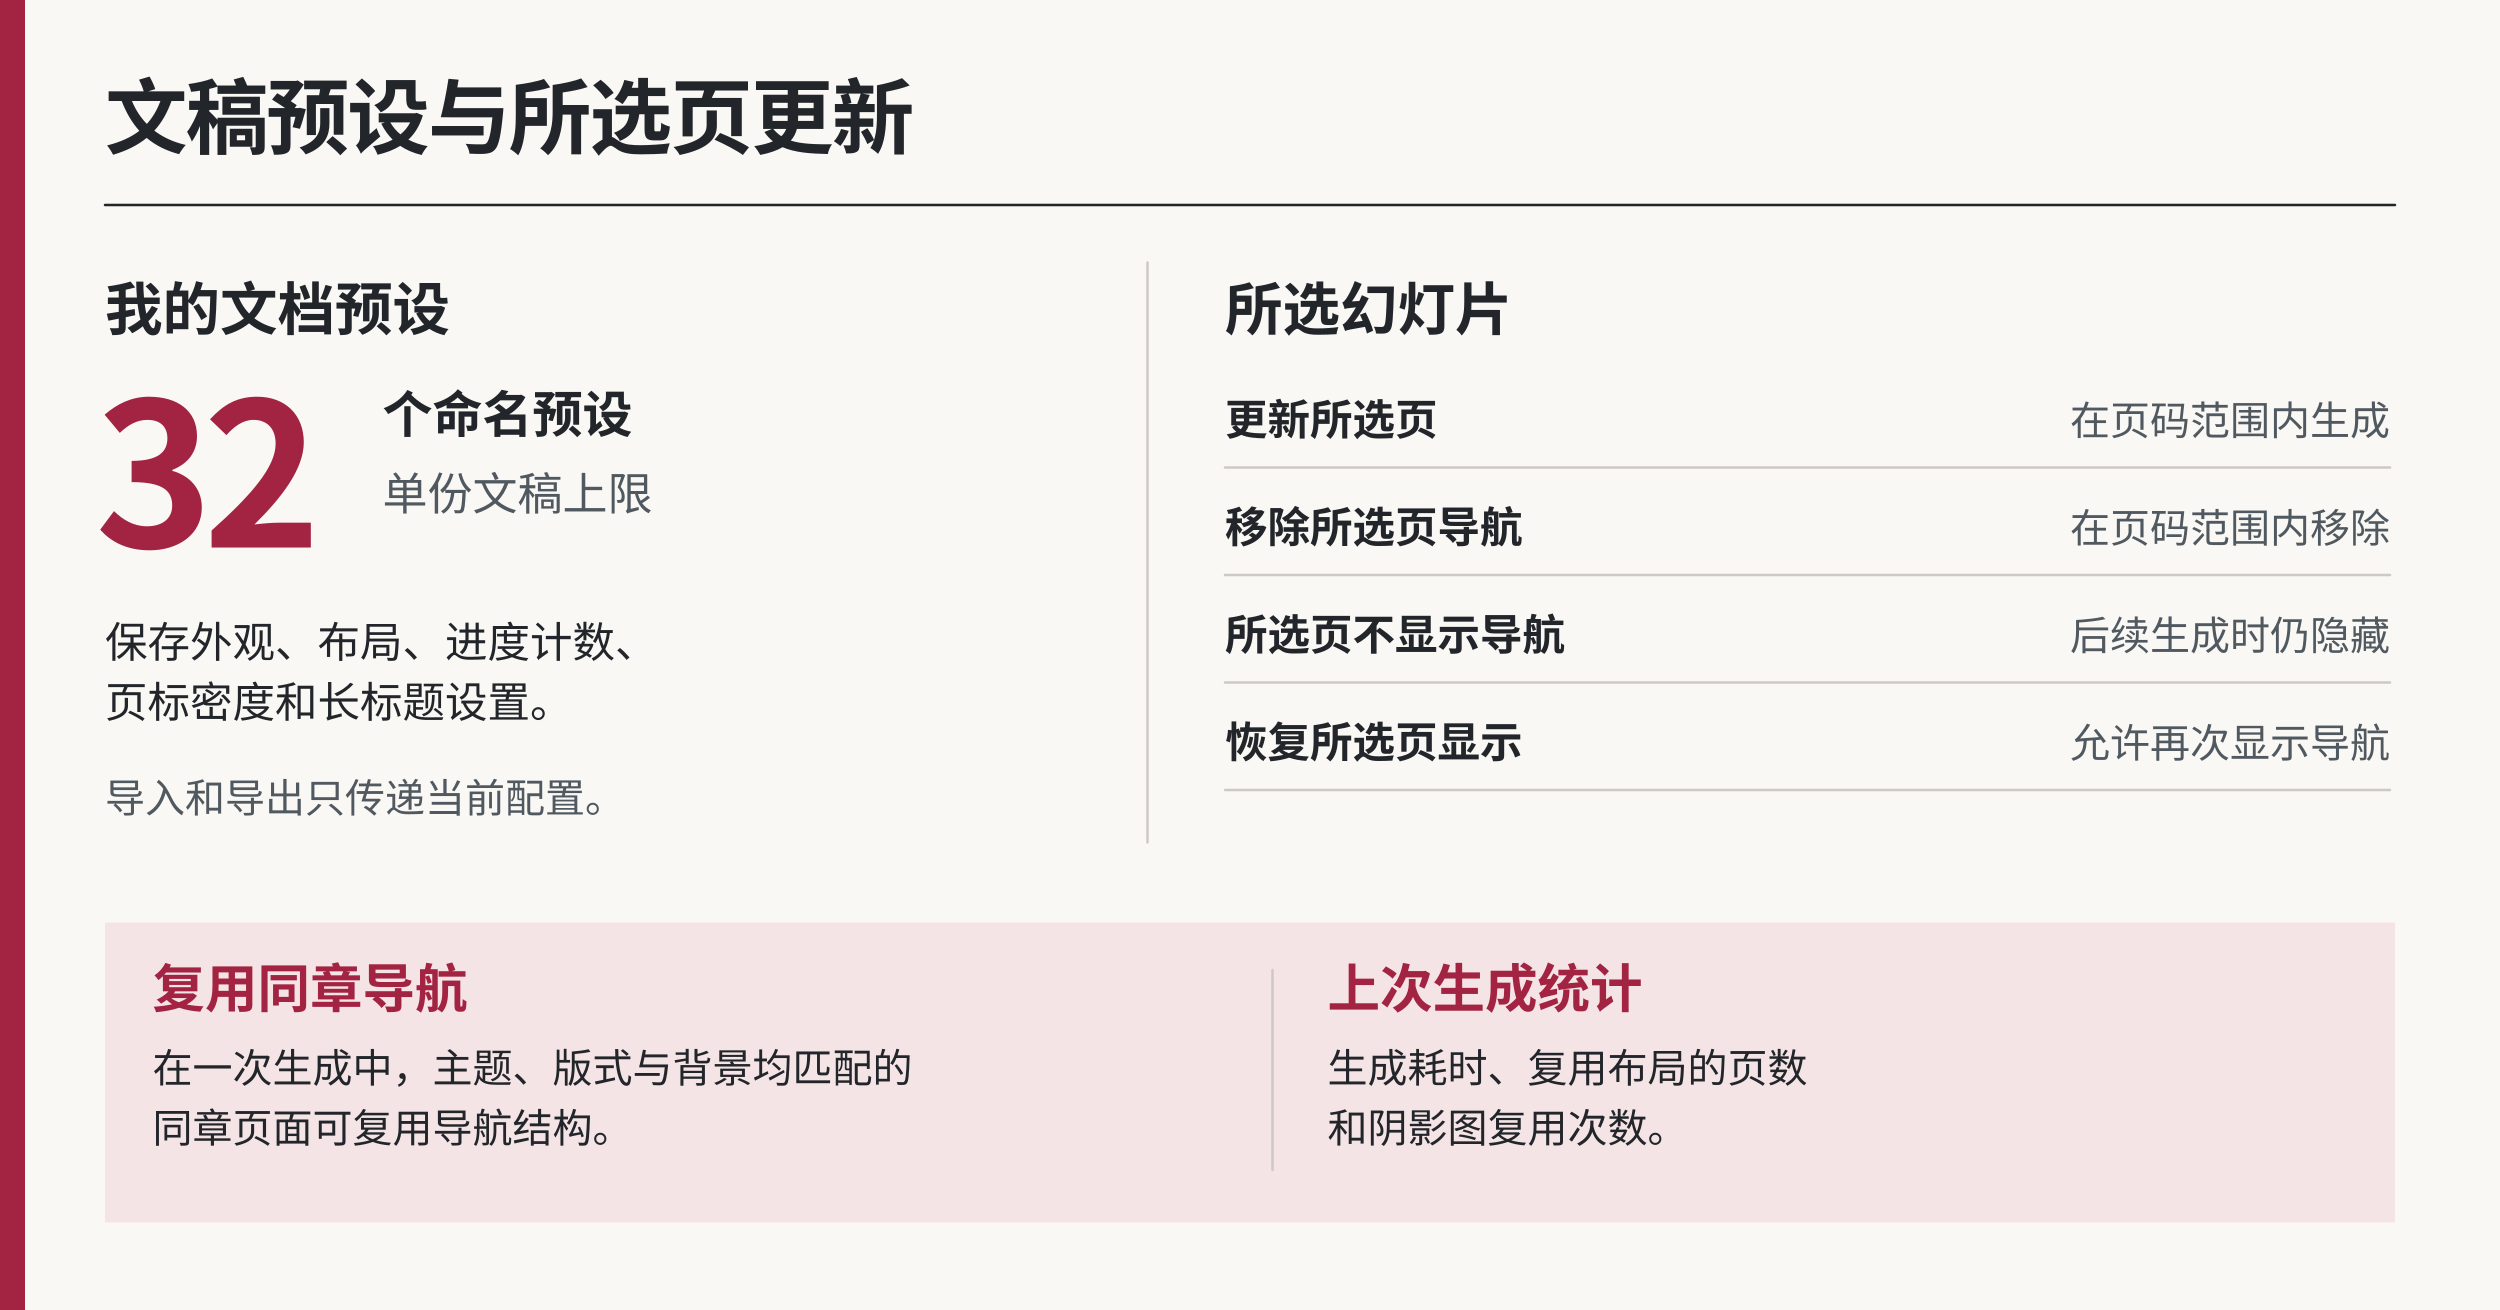
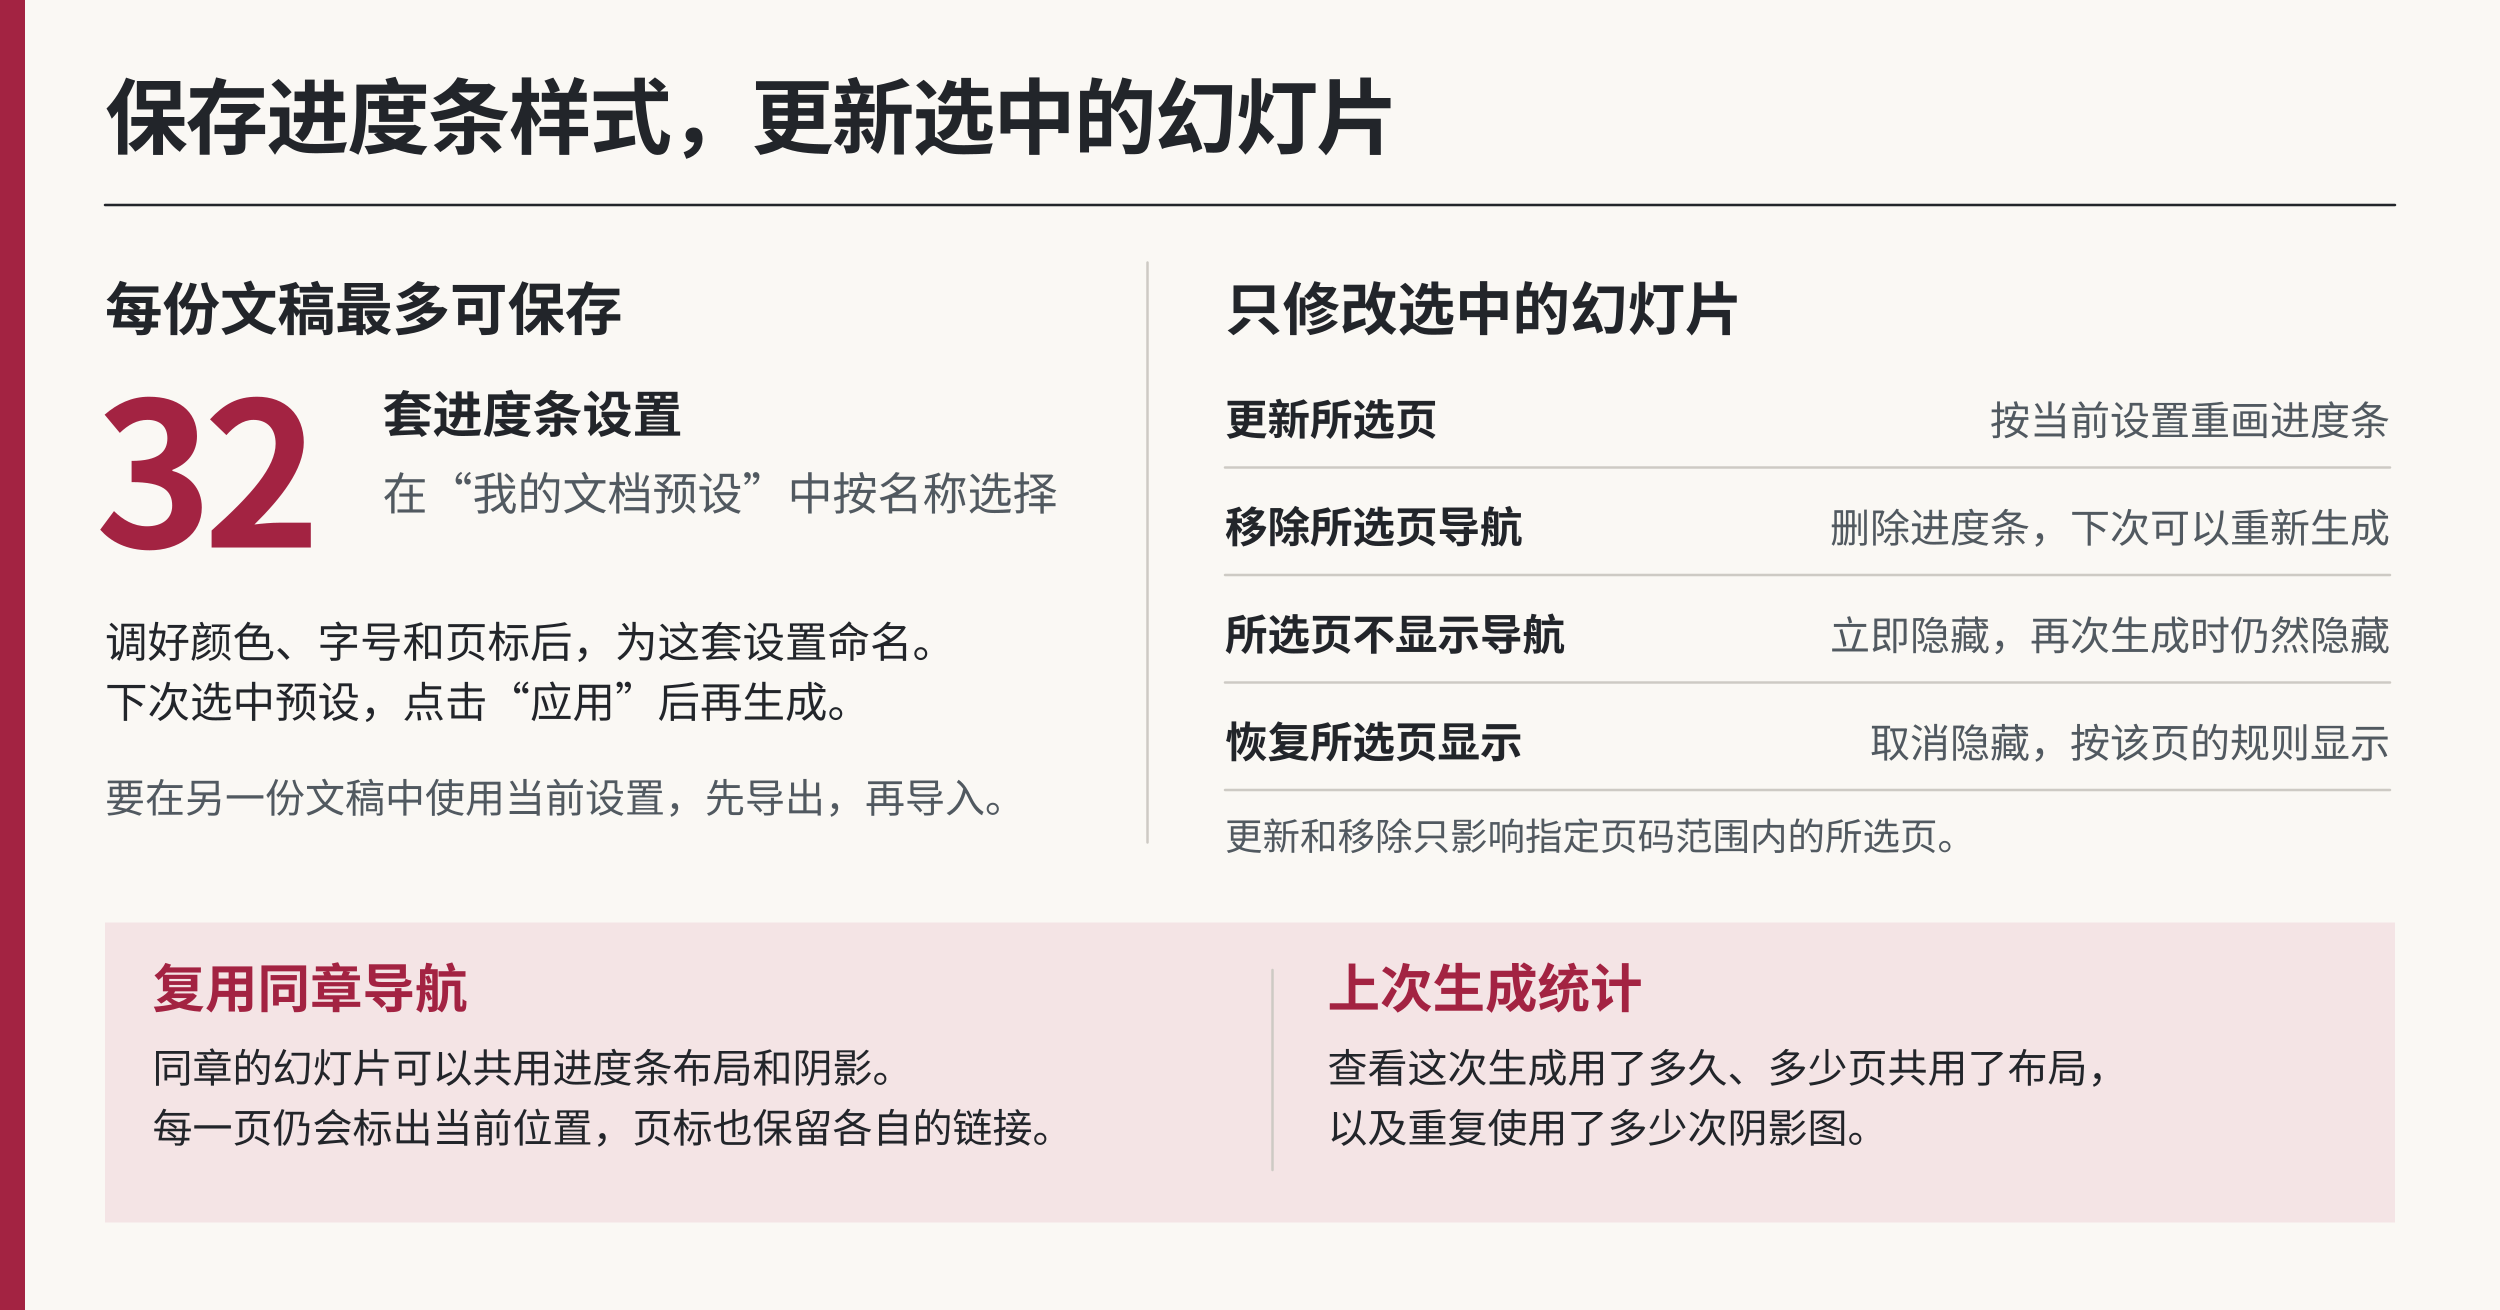
<svg xmlns="http://www.w3.org/2000/svg" viewBox="0 0 1000 524" width="1000" height="524" role="img" aria-labelledby="title desc" xml:lang="zh">
  <rect x="0" y="0" width="1000" height="524" rx="0" fill="#FAF8F4" />
  <rect x="0" y="0" width="10" height="524" rx="0" fill="#A32342" />
-   <text x="42" y="59" fill="#22252A" font-family="'Microsoft YaHei','PingFang SC','Noto Sans CJK SC',Inter,Arial,sans-serif" font-size="33" font-weight="700" letter-spacing="-0.7" text-anchor="start">文稿预设与所选页更新</text>
+   <text x="42" y="59" fill="#22252A" font-family="'Microsoft YaHei','PingFang SC','Noto Sans CJK SC',Inter,Arial,sans-serif" font-size="33" font-weight="700" letter-spacing="-0.7" text-anchor="start">保存进度条样式，更新选中的幻灯片</text>
  <path d="M42 82L958 82" fill="none" stroke="#22252A" stroke-width="1" stroke-linejoin="round" stroke-linecap="round" />
  <path d="M459 105L459 337" fill="none" stroke="#CDCAC4" stroke-width="1" stroke-linejoin="round" stroke-linecap="round" />
-   <text x="42" y="132" fill="#22252A" font-family="'Microsoft YaHei','PingFang SC','Noto Sans CJK SC',Inter,Arial,sans-serif" font-size="23" font-weight="680" letter-spacing="0" text-anchor="start">我的文档预设</text>
+   <text x="42" y="132" fill="#22252A" font-family="'Microsoft YaHei','PingFang SC','Noto Sans CJK SC',Inter,Arial,sans-serif" font-size="23" font-weight="680" letter-spacing="0" text-anchor="start">每份文稿最多可保存</text>
  <text x="38" y="219" fill="#A32342" font-family="'Microsoft YaHei','PingFang SC','Noto Sans CJK SC',Inter,Arial,sans-serif" font-size="80" font-weight="730" letter-spacing="-4" text-anchor="start">32</text>
-   <text x="153" y="173" fill="#22252A" font-family="'Microsoft YaHei','PingFang SC','Noto Sans CJK SC',Inter,Arial,sans-serif" font-size="20" font-weight="620" letter-spacing="0" text-anchor="start">个命名预设</text>
-   <text x="153" y="204" fill="#515960" font-family="'Microsoft YaHei','PingFang SC','Noto Sans CJK SC',Inter,Arial,sans-serif" font-size="18" font-weight="400" letter-spacing="0" text-anchor="start">单份文稿上限</text>
-   <text x="42" y="263" fill="#22252A" font-family="'Microsoft YaHei','PingFang SC','Noto Sans CJK SC',Inter,Arial,sans-serif" font-size="17" font-weight="400" letter-spacing="0" text-anchor="start">保存外观、布局、进度计数、</text>
-   <text x="42" y="287" fill="#22252A" font-family="'Microsoft YaHei','PingFang SC','Noto Sans CJK SC',Inter,Arial,sans-serif" font-size="17" font-weight="400" letter-spacing="0" text-anchor="start">页标密度和长标题设置。</text>
-   <text x="42" y="325" fill="#515960" font-family="'Microsoft YaHei','PingFang SC','Noto Sans CJK SC',Inter,Arial,sans-serif" font-size="16" font-weight="400" letter-spacing="0" text-anchor="start">导入和导出只传递当前配置。</text>
-   <text x="490" y="132" fill="#22252A" font-family="'Microsoft YaHei','PingFang SC','Noto Sans CJK SC',Inter,Arial,sans-serif" font-size="23" font-weight="680" letter-spacing="0" text-anchor="start">所选幻灯片</text>
+   <text x="153" y="173" fill="#22252A" font-family="'Microsoft YaHei','PingFang SC','Noto Sans CJK SC',Inter,Arial,sans-serif" font-size="20" font-weight="620" letter-spacing="0" text-anchor="start">套进度条设置</text>
+   <text x="153" y="204" fill="#515960" font-family="'Microsoft YaHei','PingFang SC','Noto Sans CJK SC',Inter,Arial,sans-serif" font-size="18" font-weight="400" letter-spacing="0" text-anchor="start">在“我的文档预设”中按名称选择</text>
+   <text x="42" y="263" fill="#22252A" font-family="'Microsoft YaHei','PingFang SC','Noto Sans CJK SC',Inter,Arial,sans-serif" font-size="17" font-weight="400" letter-spacing="0" text-anchor="start">调好颜色、字号和页标后，为这套设置命名。</text>
+   <text x="42" y="287" fill="#22252A" font-family="'Microsoft YaHei','PingFang SC','Noto Sans CJK SC',Inter,Arial,sans-serif" font-size="17" font-weight="400" letter-spacing="0" text-anchor="start">下次选中预设，点击“应用”后再生成。</text>
+   <text x="42" y="325" fill="#515960" font-family="'Microsoft YaHei','PingFang SC','Noto Sans CJK SC',Inter,Arial,sans-serif" font-size="16" font-weight="400" letter-spacing="0" text-anchor="start">要在另一份文稿中使用当前设置，先导出，再导入。</text>
+   <text x="490" y="132" fill="#22252A" font-family="'Microsoft YaHei','PingFang SC','Noto Sans CJK SC',Inter,Arial,sans-serif" font-size="23" font-weight="680" letter-spacing="0" text-anchor="start">只修改选中的幻灯片</text>
  <text x="490" y="174" fill="#22252A" font-family="'Microsoft YaHei','PingFang SC','Noto Sans CJK SC',Inter,Arial,sans-serif" font-size="17" font-weight="620" letter-spacing="0" text-anchor="start">更新所选页</text>
-   <text x="956" y="174" fill="#515960" font-family="'Microsoft YaHei','PingFang SC','Noto Sans CJK SC',Inter,Arial,sans-serif" font-size="16" font-weight="400" letter-spacing="0" text-anchor="end">在页码范围内生成</text>
+   <text x="956" y="174" fill="#515960" font-family="'Microsoft YaHei','PingFang SC','Noto Sans CJK SC',Inter,Arial,sans-serif" font-size="16" font-weight="400" letter-spacing="0" text-anchor="end">按当前设置重画进度条</text>
  <path d="M490 187L956 187" fill="none" stroke="#CDCAC4" stroke-width="1" stroke-linejoin="round" stroke-linecap="round" />
  <text x="490" y="217" fill="#22252A" font-family="'Microsoft YaHei','PingFang SC','Noto Sans CJK SC',Inter,Arial,sans-serif" font-size="17" font-weight="620" letter-spacing="0" text-anchor="start">移除所选页导航</text>
-   <text x="956" y="217" fill="#515960" font-family="'Microsoft YaHei','PingFang SC','Noto Sans CJK SC',Inter,Arial,sans-serif" font-size="16" font-weight="400" letter-spacing="0" text-anchor="end">在页码范围内移除</text>
+   <text x="956" y="217" fill="#515960" font-family="'Microsoft YaHei','PingFang SC','Noto Sans CJK SC',Inter,Arial,sans-serif" font-size="16" font-weight="400" letter-spacing="0" text-anchor="end">删除进度条，下次可以重新生成</text>
  <path d="M490 230L956 230" fill="none" stroke="#CDCAC4" stroke-width="1" stroke-linejoin="round" stroke-linecap="round" />
  <text x="490" y="260" fill="#22252A" font-family="'Microsoft YaHei','PingFang SC','Noto Sans CJK SC',Inter,Arial,sans-serif" font-size="17" font-weight="620" letter-spacing="0" text-anchor="start">所选页不显示导航</text>
-   <text x="956" y="260" fill="#515960" font-family="'Microsoft YaHei','PingFang SC','Noto Sans CJK SC',Inter,Arial,sans-serif" font-size="16" font-weight="400" letter-spacing="0" text-anchor="end">后续生成时仍隐藏</text>
+   <text x="956" y="260" fill="#515960" font-family="'Microsoft YaHei','PingFang SC','Noto Sans CJK SC',Inter,Arial,sans-serif" font-size="16" font-weight="400" letter-spacing="0" text-anchor="end">立即隐藏，再次生成时仍然隐藏</text>
  <path d="M490 273L956 273" fill="none" stroke="#CDCAC4" stroke-width="1" stroke-linejoin="round" stroke-linecap="round" />
  <text x="490" y="303" fill="#22252A" font-family="'Microsoft YaHei','PingFang SC','Noto Sans CJK SC',Inter,Arial,sans-serif" font-size="17" font-weight="620" letter-spacing="0" text-anchor="start">恢复所选页显示</text>
-   <text x="956" y="303" fill="#515960" font-family="'Microsoft YaHei','PingFang SC','Noto Sans CJK SC',Inter,Arial,sans-serif" font-size="16" font-weight="400" letter-spacing="0" text-anchor="end">允许再次显示导航</text>
+   <text x="956" y="303" fill="#515960" font-family="'Microsoft YaHei','PingFang SC','Noto Sans CJK SC',Inter,Arial,sans-serif" font-size="16" font-weight="400" letter-spacing="0" text-anchor="end">取消隐藏，按该页的规则显示</text>
+   <text x="490" y="340" fill="#515960" font-family="'Microsoft YaHei','PingFang SC','Noto Sans CJK SC',Inter,Arial,sans-serif" font-size="15" font-weight="400" letter-spacing="0" text-anchor="start">更新和移除只影响指定页码范围内的所选页。</text>
  <path d="M490 316L956 316" fill="none" stroke="#CDCAC4" stroke-width="1" stroke-linejoin="round" stroke-linecap="round" />
  <rect x="42" y="369" width="916" height="120" rx="0" fill="#F4E4E5" />
  <text x="61" y="403" fill="#A32342" font-family="'Microsoft YaHei','PingFang SC','Noto Sans CJK SC',Inter,Arial,sans-serif" font-size="21" font-weight="670" letter-spacing="0" text-anchor="start">复用同章导航</text>
  <text x="531" y="403" fill="#A32342" font-family="'Microsoft YaHei','PingFang SC','Noto Sans CJK SC',Inter,Arial,sans-serif" font-size="21" font-weight="670" letter-spacing="0" text-anchor="start">上次生成统计</text>
  <path d="M509 388L509 468" fill="none" stroke="#CDCAC4" stroke-width="1" stroke-linejoin="round" stroke-linecap="round" />
-   <text x="61" y="433" fill="#22252A" font-family="'Microsoft YaHei','PingFang SC','Noto Sans CJK SC',Inter,Arial,sans-serif" font-size="16" font-weight="400" letter-spacing="0" text-anchor="start">在一次生成中，主题、版式与背景均匹配的</text>
-   <text x="61" y="457" fill="#22252A" font-family="'Microsoft YaHei','PingFang SC','Noto Sans CJK SC',Inter,Arial,sans-serif" font-size="16" font-weight="400" letter-spacing="0" text-anchor="start">同章页面可复用导航结构。</text>
-   <text x="531" y="433" fill="#22252A" font-family="'Microsoft YaHei','PingFang SC','Noto Sans CJK SC',Inter,Arial,sans-serif" font-size="16" font-weight="400" letter-spacing="0" text-anchor="start">生成耗时、复用布局的页数</text>
-   <text x="531" y="457" fill="#22252A" font-family="'Microsoft YaHei','PingFang SC','Noto Sans CJK SC',Inter,Arial,sans-serif" font-size="16" font-weight="400" letter-spacing="0" text-anchor="start">和阴影图复用次数。</text>
+   <text x="61" y="433" fill="#22252A" font-family="'Microsoft YaHei','PingFang SC','Noto Sans CJK SC',Inter,Arial,sans-serif" font-size="16" font-weight="400" letter-spacing="0" text-anchor="start">同章的幻灯片可以共用进度条布局和阴影。</text>
+   <text x="61" y="457" fill="#22252A" font-family="'Microsoft YaHei','PingFang SC','Noto Sans CJK SC',Inter,Arial,sans-serif" font-size="16" font-weight="400" letter-spacing="0" text-anchor="start">每一页仍会标出当前位置，页标也保留各自的链接。</text>
+   <text x="531" y="433" fill="#22252A" font-family="'Microsoft YaHei','PingFang SC','Noto Sans CJK SC',Inter,Arial,sans-serif" font-size="16" font-weight="400" letter-spacing="0" text-anchor="start">查看这次生成用了多久、多少页共用了布局，</text>
+   <text x="531" y="457" fill="#22252A" font-family="'Microsoft YaHei','PingFang SC','Noto Sans CJK SC',Inter,Arial,sans-serif" font-size="16" font-weight="400" letter-spacing="0" text-anchor="start">以及重复使用了多少次阴影图。</text>
</svg>
